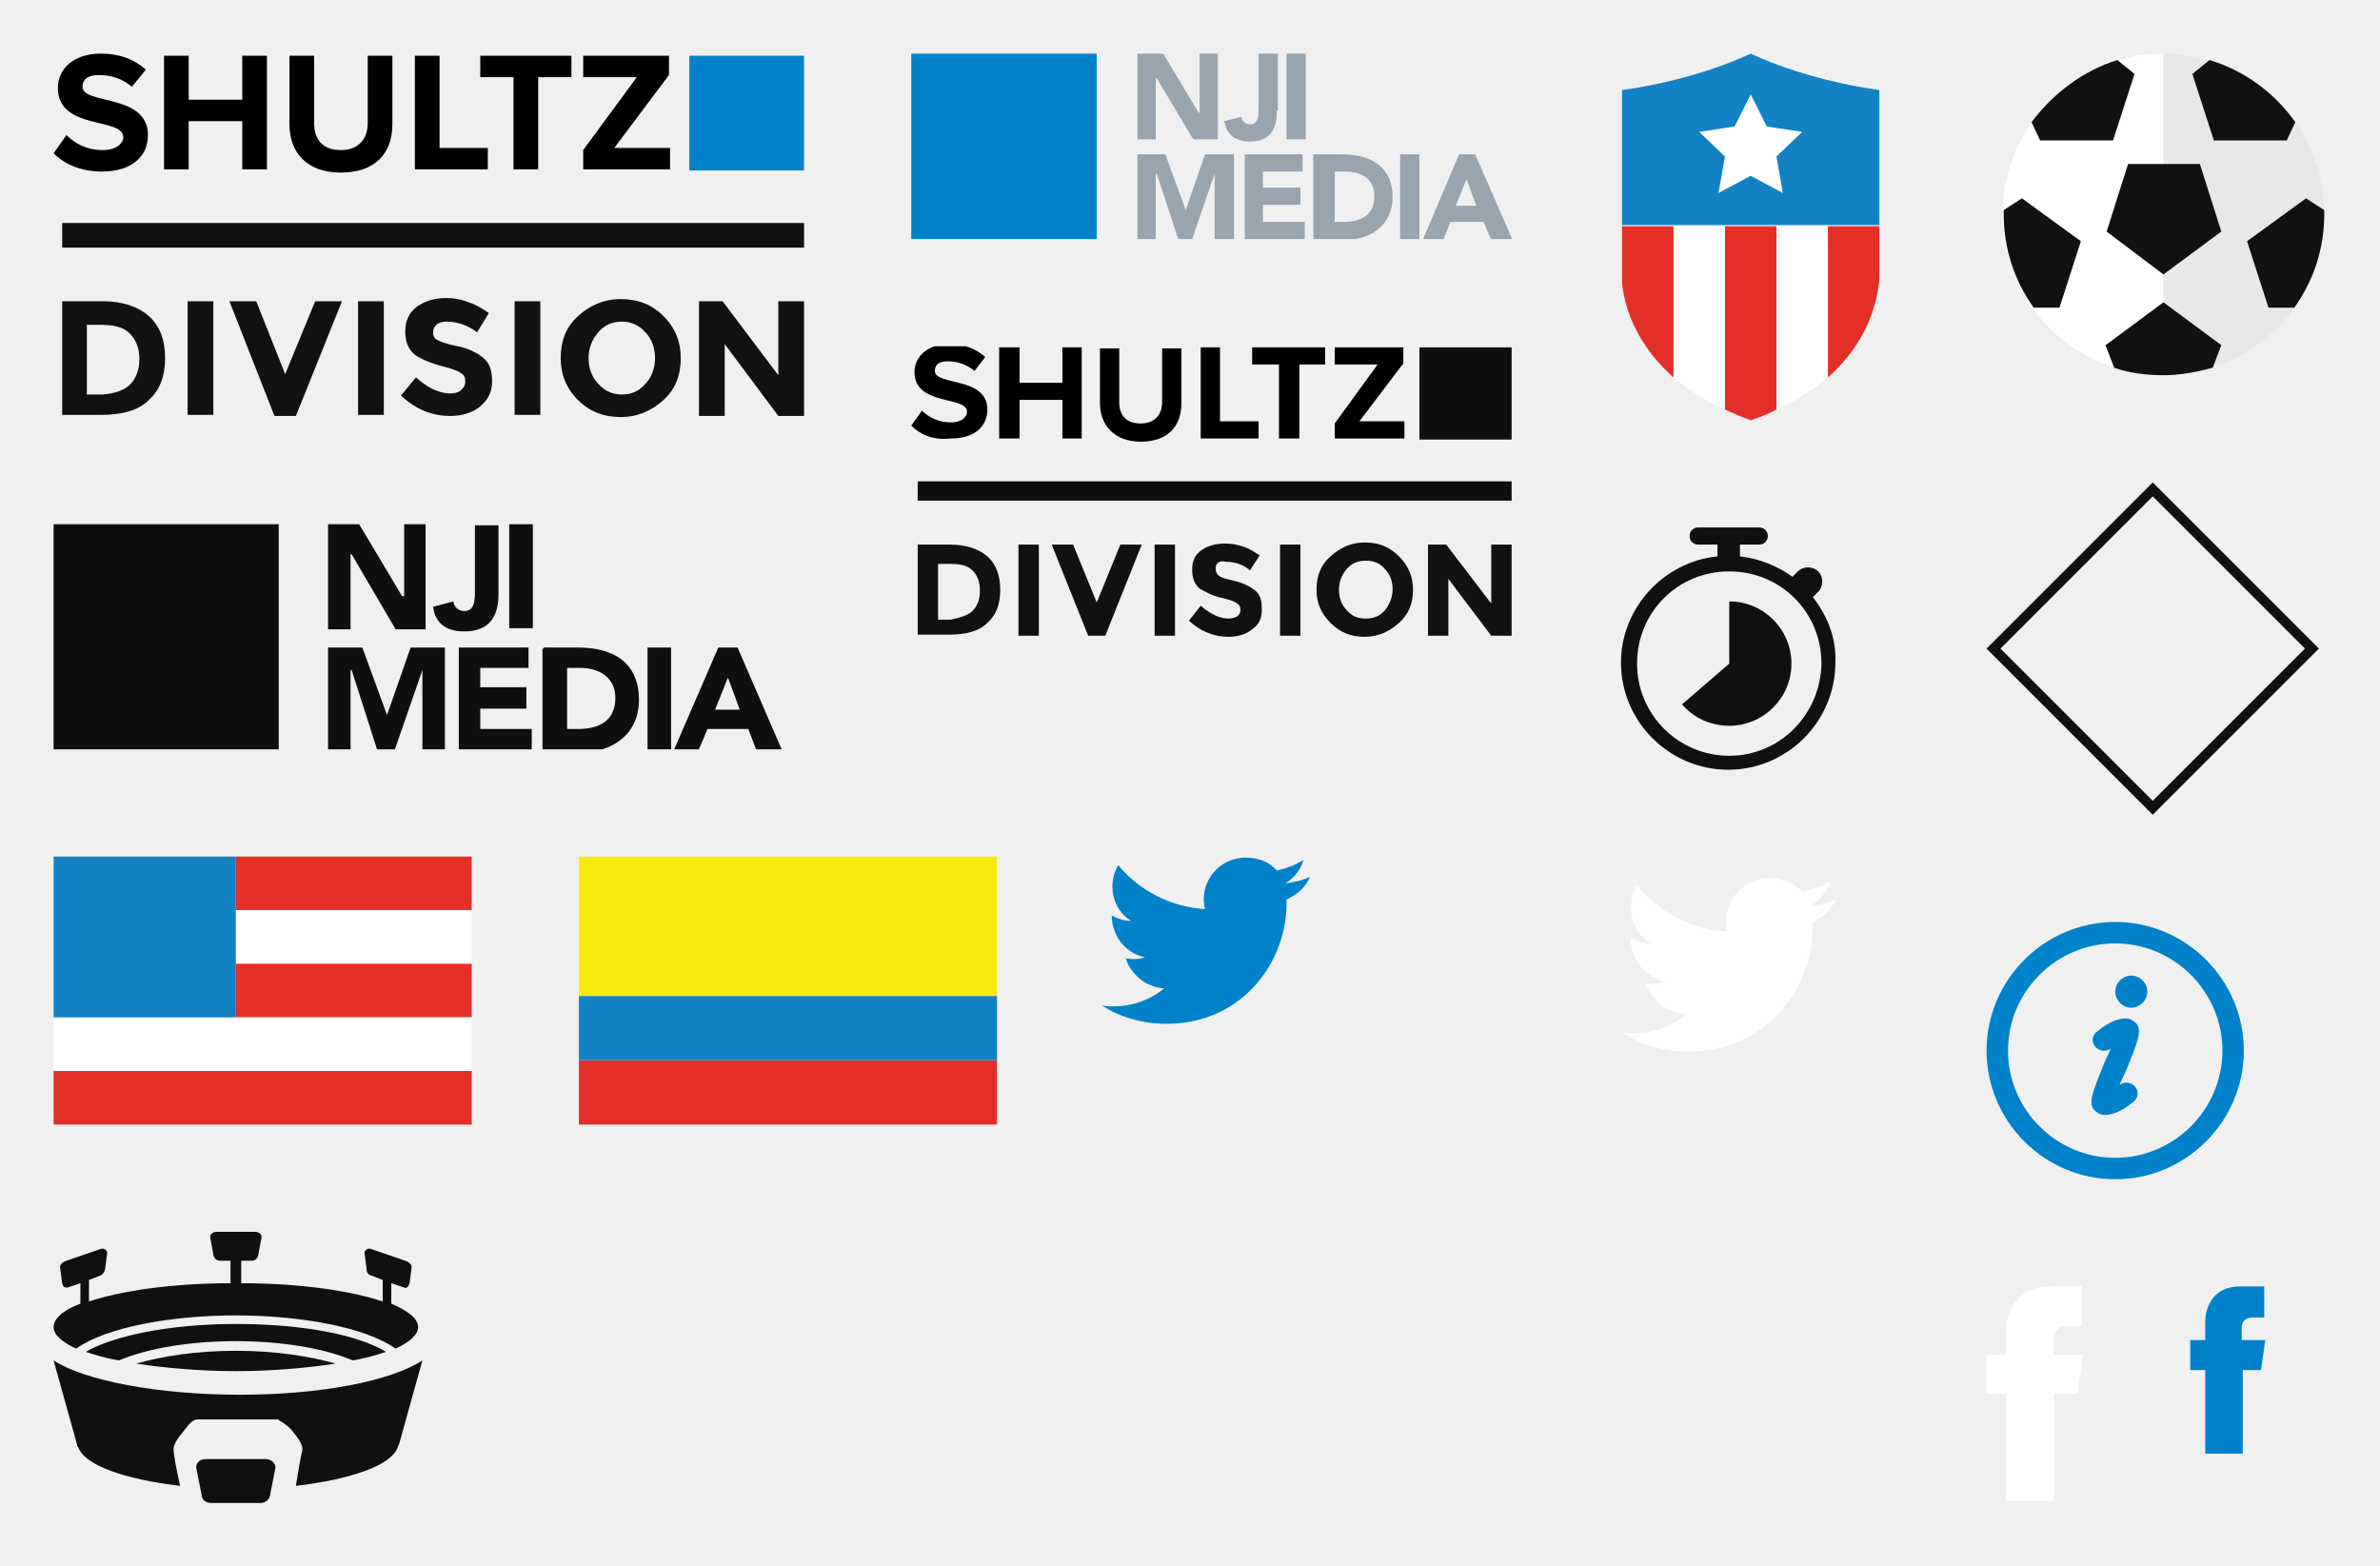
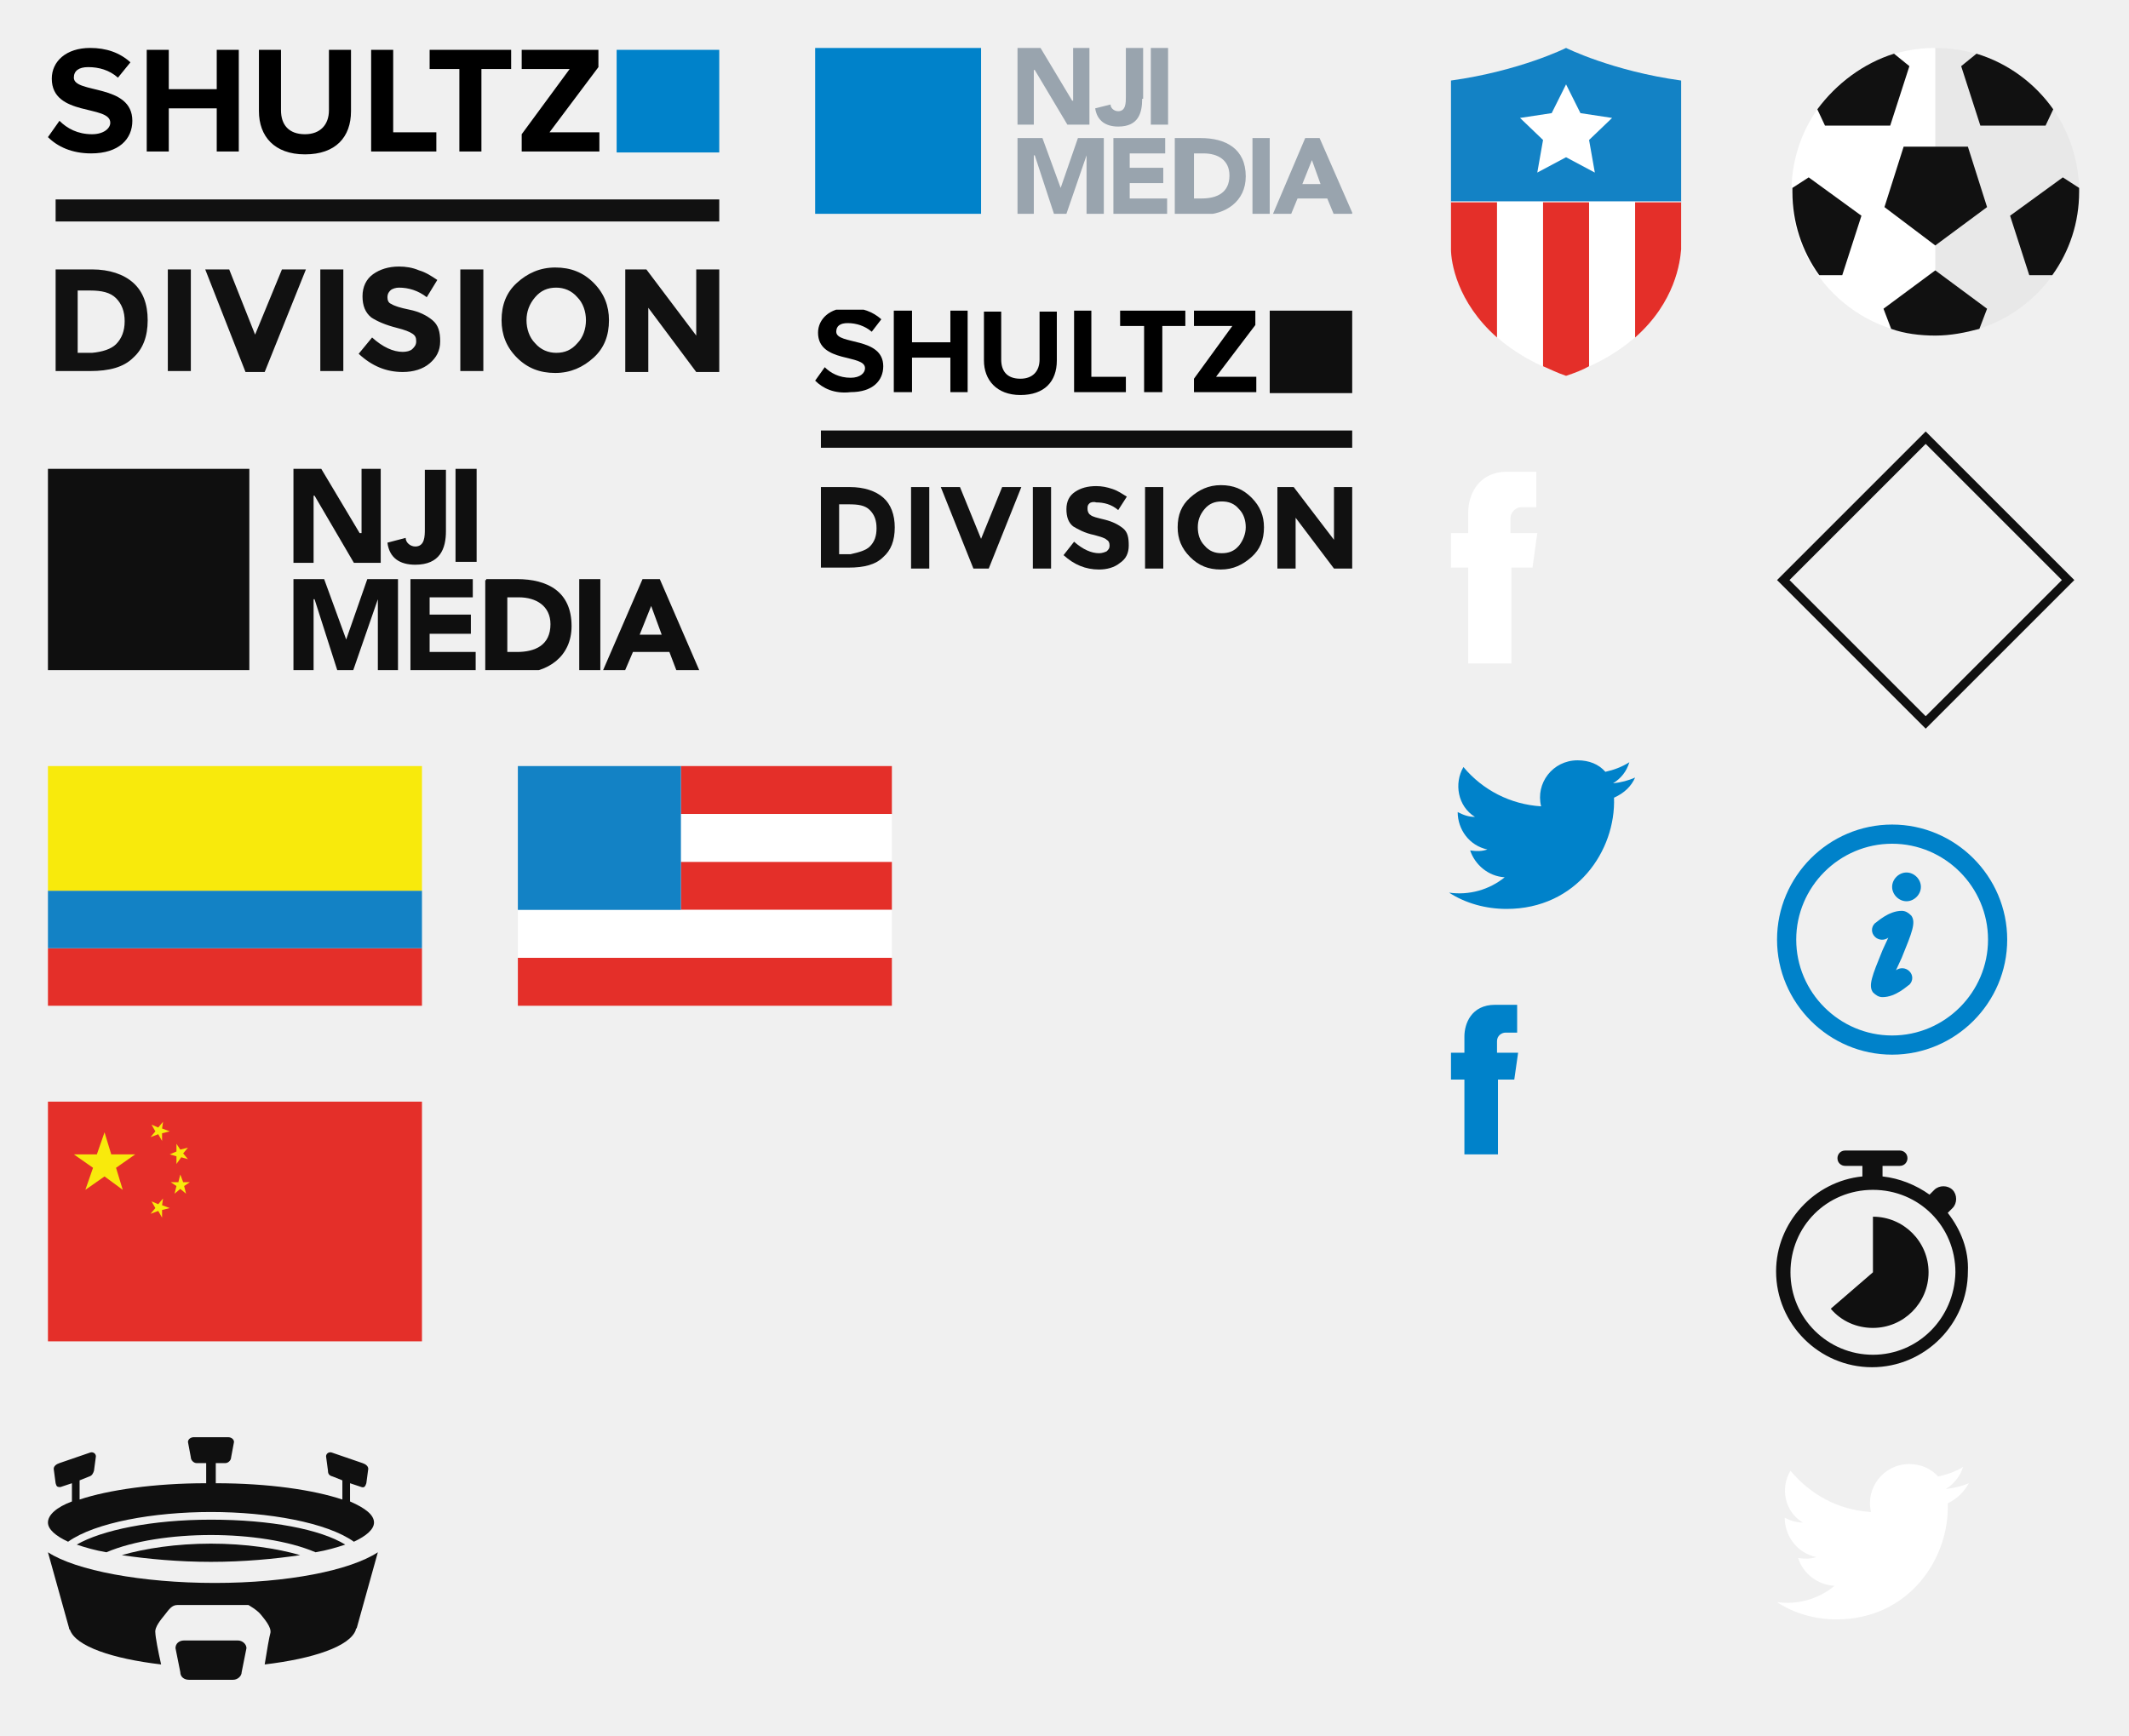
- <svg xmlns="http://www.w3.org/2000/svg" xmlns:xlink="http://www.w3.org/1999/xlink" width="222" height="146" viewBox="0 0 222 146">
-   <svg width="17" height="25.6" viewBox="-479 268.2 17 25.6" id="facebook" x="199.3" y="115">
+ <svg xmlns="http://www.w3.org/2000/svg" xmlns:xlink="http://www.w3.org/1999/xlink" width="222" height="181" viewBox="0 0 222 181">
+   <svg width="17" height="25.6" viewBox="-479 268.2 17 25.6" id="facebook" x="146.3" y="99.8">
    <path fill="#0082CA" d="M-467 278.2h-2.2V277c0-.6.5-.9.9-.9h1.2v-2.9h-2.3c-2.5 0-3.2 2-3.2 3.3v1.7h-1.4v2.8h1.4v7.8h3.5V281h1.7l.4-2.8z" />
  </svg>
-   <svg width="19" height="30" viewBox="-480 266 19 30" id="facebook_alt" x="180.3" y="115">
+   <svg width="19" height="30" viewBox="-480 266 19 30" id="facebook_alt" x="146.3" y="44.2">
    <path fill="#FFF" d="M-466 277.4h-2.8v-1.5c0-.8.7-1.2 1.1-1.2h1.6V271h-3c-3.2 0-4.1 2.6-4.1 4.2v2.2h-1.8v3.6h1.8v10h4.5v-10h2.2l.5-3.6z" />
  </svg>
-   <svg width="49" height="35" viewBox="455.5 262.5 49 35" id="flag_col" x="49" y="74.9">
+   <svg id="flag_chn" viewBox="-291 379 49 35" width="49" height="35" y="109.9">
+     <style>.st0{fill:#e42f29}.st1{fill:#f8ea0c}</style>
+     <path id="cXMLID_5_" class="st0" d="M-286 384h39v25h-39z" />
+     <path class="st1" d="M-274 386.1l-.1.7.8.3-.8.2v.8l-.4-.7-.8.3.5-.6-.4-.7.7.3zM-274 394.1l-.1.7.8.3-.8.2v.8l-.4-.7-.8.3.5-.6-.4-.7.7.3zM-272.6 388.4v.8l-.7.3.7.2v.8l.5-.7.7.2-.5-.6.5-.6-.8.2zM-272.2 391.6l.3.8h.7l-.6.4.2.8-.6-.5-.6.5.2-.8-.6-.4h.8zM-280.1 387.2l.7 2.3h2.5l-2 1.4.7 2.3-1.9-1.4-2 1.4.8-2.3-2-1.4h2.4z" />
+   </svg>
+   <svg width="49" height="35" viewBox="455.5 262.5 49 35" id="flag_col" y="74.9">
    <path fill="#E42F29" d="M460.5 286.5h39v6h-39z" />
    <path fill="#1382C5" d="M460.5 280.5h39v6h-39z" />
    <path fill="#F8EA0C" d="M460.5 267.5h39v13h-39z" />
  </svg>
-   <svg width="49" height="35" viewBox="455.5 262.5 49 35" id="flag_usa" y="74.9">
+   <svg width="49" height="35" viewBox="455.5 262.5 49 35" id="flag_usa" x="49" y="74.9">
    <path fill="#E42F29" d="M477.5 267.5h22v5h-22z" />
    <path fill="#FFF" d="M477.5 272.5h22v5h-22z" />
    <path fill="#E42F29" d="M477.5 277.5h22v5h-22zM460.5 287.5h39v5h-39z" />
    <path fill="#FFF" d="M460.5 282.5h39v5h-39z" />
    <path fill="#1382C5" d="M460.5 267.5h17v15h-17z" />
  </svg>
  <svg width="41.5" height="40" viewBox="-5 -5 41.5 40" id="icon_ball" x="180.3">
    <path fill="#E8E8E8" d="M16.5 30c8.3 0 15-6.7 15-15s-6.7-15-15-15l-1.1 1.1v28.5l1.1.4" />
    <path fill="#FFF" d="M16.5 0c-8.3 0-15 6.7-15 15s6.7 15 15 15" />
    <path fill="#111" d="M4.2 6.4L5 8.1h6.8l2-6.2L12.2.6c-3.2 1-6 3.1-8 5.8M1.6 14.6v.4c0 3.2 1 6.2 2.8 8.7h2.4l2-6.2-5.5-4-1.7 1.1zM19.9 10.3H13.2l-2 6.3 5.3 4 5.4-4M28.8 6.4L28 8.1h-6.8l-2-6.2L20.8.6c3.3 1 6.1 3.1 8 5.8M31.5 14.6v.4c0 3.2-1 6.2-2.8 8.7h-2.4l-2-6.2 5.5-4 1.7 1.1zM21.9 27.2l-5.4-4-5.4 4 .8 2.1c1.4.5 3 .7 4.6.7 1.6 0 3.1-.3 4.6-.7l.8-2.1z" />
  </svg>
  <svg width="41" height="41" viewBox="459.5 259.5 41 41" id="icon_diamond" x="180.3" y="40">
    <path fill="#101010" d="M480 295.5L464.5 280l15.5-15.5 15.5 15.5-15.5 15.5zM465.8 280l14.2 14.2 14.2-14.2-14.2-14.2-14.2 14.2z" />
  </svg>
  <svg width="34" height="34" viewBox="-5 -5 34 34" id="icon_info" x="180.3" y="81">
    <path fill="#0082CA" d="M12 24C5.4 24 0 18.6 0 12S5.4 0 12 0s12 5.4 12 12-5.4 12-12 12zm0-22C6.5 2 2 6.5 2 12s4.5 10 10 10 10-4.5 10-10S17.5 2 12 2z" />
    <path fill="#0082CA" d="M11 18c-.4 0-.7-.2-1-.5-.5-.7-.1-1.7 1-4.4.2-.4.4-.9.6-1.3-.4.3-1 .3-1.4-.1-.4-.4-.4-1 0-1.4.2-.1 1.4-1.3 2.8-1.3.4 0 .7.2 1 .5.5.7.1 1.7-1 4.4-.2.4-.4.9-.6 1.3.4-.3 1-.3 1.4.1.4.4.4 1 0 1.4-.2.1-1.4 1.3-2.8 1.3zM15 6.5c0 .8-.7 1.5-1.5 1.5S12 7.3 12 6.5 12.7 5 13.5 5s1.5.7 1.5 1.5" />
  </svg>
  <svg width="34" height="44.2" viewBox="-5 -5 34 44.2" id="icon_shield" x="146.3">
    <path fill="#1382C5" d="M12 0S7.2 2.4 0 3.4v12.7h24V3.4C16.8 2.4 12 0 12 0z" />
    <path fill="#FFF" d="M24 20.4V16H0v4.4s-.6 9.4 12 13.8c12.6-4.4 12-13.8 12-13.8z" />
    <path fill="#E42F29" d="M9.6 33.2c.7.3 1.5.7 2.4 1 .9-.3 1.7-.6 2.4-1V16.1H9.6v17.1zM4.8 30.2V16.1H0V21c0 1.3.6 5.5 4.8 9.2zM19.2 30.2V16.1H24V21c-.1 1.3-.6 5.5-4.8 9.2z" />
    <path fill="#FFF" d="M12 3.8l1.5 3 3.3.5-2.4 2.3.6 3.4-3-1.6L9 13l.6-3.4-2.4-2.3 3.3-.5" />
  </svg>
-   <svg width="44" height="35.4" viewBox="458 262.3 44 35.4" id="icon_stadium" y="109.9">
+   <svg width="44" height="35.4" viewBox="458 262.3 44 35.4" id="icon_stadium" y="144.9">
    <g fill="#101010">
      <path d="M463 279.3l2.2 7.9c0 .1 0 .1.1.2.6 1.7 4.4 3 9.5 3.6-.3-1.3-.6-2.9-.6-3.3-.1-.6.6-1.4 1-1.9s.7-1 1.3-1h7.4s.9.5 1.3 1 1.1 1.3 1 1.9c-.1.3-.4 2-.6 3.3 5.1-.6 8.9-1.9 9.5-3.6 0-.1 0-.1.1-.2l2.2-7.9c-2.9 1.9-9.4 3.2-17 3.2s-14.5-1.3-17.4-3.2z" />
      <path d="M482.8 288.5h-5.6c-.5 0-.9.3-.9.8l.5 2.5c0 .5.4.8.9.8h4.6c.5 0 .9-.4.9-.8l.5-2.5c0-.4-.4-.8-.9-.8zM480 278.4c-3.6 0-6.9.5-9.3 1.2 2.7.4 5.9.7 9.3.7 3.4 0 6.6-.3 9.3-.7-2.4-.7-5.7-1.2-9.3-1.2z" />
      <path d="M494 278.5c-2.6-1.6-7.8-2.6-14-2.6s-11.4 1.1-14 2.6c.9.3 1.9.6 3.1.8 2.8-1.2 6.9-1.8 10.9-1.8s8.1.6 10.9 1.8c1.2-.2 2.2-.5 3.1-.8z" />
      <path d="M465.1 278.2c2.8-2 8.9-3.1 14.9-3.1s12.1 1.1 14.9 3.1c1.3-.6 2.1-1.3 2.1-2 0-.8-.9-1.5-2.5-2.2v-1.9l1.2.4c.3.1.4-.1.5-.4l.2-1.5c0-.3-.3-.5-.6-.6l-3.2-1.1c-.3-.1-.6.1-.6.4l.2 1.5c0 .3.1.5.5.6l1 .4v2c-3-1-7.7-1.7-13.2-1.7V270h1c.3 0 .6-.3.6-.6l.3-1.6c0-.3-.3-.5-.6-.5h-3.6c-.3 0-.6.2-.6.5l.3 1.6c0 .3.3.6.6.6h1v2.1c-5.4 0-10.2.7-13.2 1.7v-2l1-.4c.3-.1.4-.3.5-.6l.2-1.5c0-.3-.3-.5-.6-.4l-3.2 1.1c-.3.1-.6.3-.6.6l.2 1.5c.1.3.1.4.5.4l1.2-.4v1.9c-1.6.6-2.5 1.4-2.5 2.2 0 .7.8 1.4 2.1 2z" />
    </g>
  </svg>
-   <svg width="30" height="32.7" viewBox="465 263.6 30 32.7" id="icon_stopwatch" x="146.3" y="44.2">
+   <svg width="30" height="32.7" viewBox="465 263.6 30 32.7" id="icon_stopwatch" x="180.3" y="115">
    <g fill="#101010">
      <path d="M487.8 275.1l.5-.5c.5-.5.5-1.4 0-1.9s-1.4-.5-1.9 0l-.5.5c-1.4-1-3.1-1.7-4.9-1.9v-1.1h1.8c.5 0 .8-.4.8-.8 0-.5-.4-.8-.8-.8h-5.7c-.5 0-.8.4-.8.8 0 .5.4.8.8.8h1.8v1.1c-5 .5-9 4.8-9 9.9 0 5.5 4.5 10 10 10s10-4.5 10-10c.1-2.2-.7-4.3-2.1-6.1zm-7.8 14.8c-4.7 0-8.6-3.8-8.6-8.6s3.8-8.6 8.6-8.6 8.6 3.8 8.6 8.6c-.1 4.8-3.9 8.6-8.6 8.6z" />
      <path d="M480 275.5v5.8l-4.4 3.8c1.1 1.3 2.7 2 4.4 2 3.2 0 5.8-2.6 5.8-5.8 0-3.2-2.6-5.8-5.8-5.8z" />
    </g>
  </svg>
  <svg width="66.3" height="27.3" viewBox="-5 -5 66.3 27.3" id="logo_nji" x="80">
    <path fill="#99A4AE" d="M26.9 0v5.5h-.1L23.5 0h-2.4v8h1.7V2.3h.1L26.3 8h2.3V0" />
    <defs>
-       <path id="ka" d="M0 0h56v17.3H0z" />
-     </defs>
-     <clipPath id="kb">
-       <use xlink:href="#ka" overflow="visible" />
-     </clipPath>
-     <path clip-path="url(#kb)" fill="#99A4AE" d="M34.1 5.3c0 1.5-.4 2.9-2.5 2.9-1.3 0-2.2-.6-2.4-1.9l1.6-.4c0 .4.4.7.8.7.8 0 .8-.9.8-1.5V0h1.8v5.3zM35 0h1.8v8H35zM21.1 9.4h2.6l1.9 5.2 1.8-5.2h2.7v7.9h-1.8v-6.1l-2.1 6.1h-1.3l-2-6.1h-.1v6.1h-1.7M31.1 9.4h5.4V11h-3.7v1.5h3.5v1.6h-3.5v1.6h3.9v1.6h-5.6M37.6 9.4h2.6c2.6 0 4.7 1.1 4.7 4 0 2.6-2.1 4-4.5 4h-2.9v-8zm1.8 6.3h.9c1.6 0 2.9-.6 2.9-2.4 0-1.6-1.2-2.3-2.7-2.3h-1v4.7zM45.6 9.4h1.8v8h-1.8zM51.1 9.4h1.5l3.5 8h-2l-.7-1.7h-3.1l-.7 1.7h-1.9l3.4-8zm.7 2.3l-1 2.5h1.9l-.9-2.5z" />
-     <path clip-path="url(#kb)" fill="#0082CA" d="M0 0h17.3v17.3H0z" />
+       <path id="la" d="M0 0h56v17.3H0z" />
+     </defs>
+     <clipPath id="lb">
+       <use xlink:href="#la" overflow="visible" />
+     </clipPath>
+     <path clip-path="url(#lb)" fill="#99A4AE" d="M34.1 5.3c0 1.5-.4 2.9-2.5 2.9-1.3 0-2.2-.6-2.4-1.9l1.6-.4c0 .4.4.7.8.7.8 0 .8-.9.8-1.5V0h1.8v5.3zM35 0h1.8v8H35zM21.1 9.4h2.6l1.9 5.2 1.8-5.2h2.7v7.9h-1.8v-6.1l-2.1 6.1h-1.3l-2-6.1h-.1v6.1h-1.7M31.1 9.4h5.4V11h-3.7v1.5h3.5v1.6h-3.5v1.6h3.9v1.6h-5.6M37.6 9.4h2.6c2.6 0 4.7 1.1 4.7 4 0 2.6-2.1 4-4.5 4h-2.9v-8zm1.8 6.3h.9c1.6 0 2.9-.6 2.9-2.4 0-1.6-1.2-2.3-2.7-2.3h-1v4.7zM45.6 9.4h1.8v8h-1.8zM51.1 9.4h1.5l3.5 8h-2l-.7-1.7h-3.1l-.7 1.7h-1.9l3.4-8zm.7 2.3l-1 2.5h1.9l-.9-2.5z" />
+     <path clip-path="url(#lb)" fill="#0082CA" d="M0 0h17.3v17.3H0z" />
  </svg>
  <svg width="78" height="31" viewBox="-462 265.8 78 31" id="logo_nji_alt" y="43.9">
    <path fill="#0F0F0F" d="M-424.3 270.8v6.7h-.2l-4-6.7h-2.9v9.8h2.1v-7h.1l4.1 7h2.8v-9.8" />
    <defs>
-       <path id="la" d="M-457 270.8h68v21h-68z" />
-     </defs>
-     <clipPath id="lb">
-       <use xlink:href="#la" overflow="visible" />
-     </clipPath>
-     <path clip-path="url(#lb)" fill="#0F0F0F" d="M-415.5 277.3c0 1.8-.6 3.5-3.2 3.5-1.6 0-2.7-.7-2.9-2.3l1.9-.5c0 .5.5.9 1 .9 1 0 1-1.1 1-1.8v-6.2h2.2v6.4z" />
+       <path id="ma" d="M-457 270.8h68v21h-68z" />
+     </defs>
+     <clipPath id="mb">
+       <use xlink:href="#ma" overflow="visible" />
+     </clipPath>
+     <path clip-path="url(#mb)" fill="#0F0F0F" d="M-415.5 277.3c0 1.8-.6 3.5-3.2 3.5-1.6 0-2.7-.7-2.9-2.3l1.9-.5c0 .5.5.9 1 .9 1 0 1-1.1 1-1.8v-6.2h2.2v6.4z" />
    <path fill="none" d="M-457 270.8h68v21h-68z" />
    <path fill="#0F0F0F" d="M-414.5 270.8h2.2v9.7h-2.2z" />
    <defs>
-       <path id="lc" d="M-457 270.8h68v21h-68z" />
-     </defs>
-     <clipPath id="ld">
-       <use xlink:href="#lc" overflow="visible" />
-     </clipPath>
-     <path clip-path="url(#ld)" fill="#0F0F0F" d="M-431.4 282.3h3.2l2.3 6.3 2.2-6.3h3.2v9.6h-2.1v-7.5l-2.6 7.5h-1.6l-2.4-7.5h-.1v7.5h-2.1" />
-     <defs>
-       <path id="le" d="M-457 270.8h68v21h-68z" />
-     </defs>
-     <clipPath id="lf">
-       <use xlink:href="#le" overflow="visible" />
-     </clipPath>
-     <path clip-path="url(#lf)" fill="#0F0F0F" d="M-419.2 282.3h6.5v1.9h-4.5v1.8h4.3v2h-4.3v1.9h4.8v2h-6.8" />
-     <g>
-       <defs>
-         <path id="lg" d="M-457 270.8h68v21h-68z" />
-       </defs>
-       <clipPath id="lh">
-         <use xlink:href="#lg" overflow="visible" />
-       </clipPath>
-       <path clip-path="url(#lh)" fill="#0F0F0F" d="M-411.3 282.3h3.2c3.2 0 5.7 1.3 5.7 4.9 0 3.2-2.5 4.9-5.5 4.9h-3.5v-9.7h.1zm2.1 7.6h1.1c1.9 0 3.5-.7 3.5-2.9 0-1.9-1.5-2.8-3.3-2.8h-1.2v5.7h-.1z" />
-     </g>
-     <g>
-       <defs>
-         <path id="li" d="M-457 270.8h68v21h-68z" />
-       </defs>
-       <clipPath id="lj">
-         <use xlink:href="#li" overflow="visible" />
-       </clipPath>
-       <path clip-path="url(#lj)" fill="#0F0F0F" d="M-401.6 282.3h2.2v9.7h-2.2z" />
-     </g>
-     <g>
-       <defs>
-         <path id="lk" d="M-457 270.8h68v21h-68z" />
-       </defs>
-       <clipPath id="ll">
-         <use xlink:href="#lk" overflow="visible" />
-       </clipPath>
-       <path clip-path="url(#ll)" fill="#0F0F0F" d="M-395 282.3h1.8l4.2 9.7h-2.4l-.8-2.1h-3.8l-.9 2.1h-2.3l4.2-9.7zm.9 2.8l-1.2 3h2.3l-1.1-3z" />
-     </g>
-     <g>
-       <defs>
-         <path id="lm" d="M-457 270.8h68v21h-68z" />
-       </defs>
-       <clipPath id="ln">
-         <use xlink:href="#lm" overflow="visible" />
-       </clipPath>
-       <path clip-path="url(#ln)" fill="#0F0F0F" d="M-457 270.8h21v21h-21z" />
+       <path id="mc" d="M-457 270.8h68v21h-68z" />
+     </defs>
+     <clipPath id="md">
+       <use xlink:href="#mc" overflow="visible" />
+     </clipPath>
+     <path clip-path="url(#md)" fill="#0F0F0F" d="M-431.4 282.3h3.2l2.3 6.3 2.2-6.3h3.2v9.6h-2.1v-7.5l-2.6 7.5h-1.6l-2.4-7.5h-.1v7.5h-2.1" />
+     <defs>
+       <path id="me" d="M-457 270.8h68v21h-68z" />
+     </defs>
+     <clipPath id="mf">
+       <use xlink:href="#me" overflow="visible" />
+     </clipPath>
+     <path clip-path="url(#mf)" fill="#0F0F0F" d="M-419.2 282.3h6.5v1.9h-4.5v1.8h4.3v2h-4.3v1.9h4.8v2h-6.8" />
+     <g>
+       <defs>
+         <path id="mg" d="M-457 270.8h68v21h-68z" />
+       </defs>
+       <clipPath id="mh">
+         <use xlink:href="#mg" overflow="visible" />
+       </clipPath>
+       <path clip-path="url(#mh)" fill="#0F0F0F" d="M-411.3 282.3h3.2c3.2 0 5.7 1.3 5.7 4.9 0 3.2-2.5 4.9-5.5 4.9h-3.5v-9.7h.1zm2.1 7.6h1.1c1.9 0 3.5-.7 3.5-2.9 0-1.9-1.5-2.8-3.3-2.8h-1.2v5.7h-.1z" />
+     </g>
+     <g>
+       <defs>
+         <path id="mi" d="M-457 270.8h68v21h-68z" />
+       </defs>
+       <clipPath id="mj">
+         <use xlink:href="#mi" overflow="visible" />
+       </clipPath>
+       <path clip-path="url(#mj)" fill="#0F0F0F" d="M-401.6 282.3h2.2v9.7h-2.2z" />
+     </g>
+     <g>
+       <defs>
+         <path id="mk" d="M-457 270.8h68v21h-68z" />
+       </defs>
+       <clipPath id="ml">
+         <use xlink:href="#mk" overflow="visible" />
+       </clipPath>
+       <path clip-path="url(#ml)" fill="#0F0F0F" d="M-395 282.3h1.8l4.2 9.7h-2.4l-.8-2.1h-3.8l-.9 2.1h-2.3l4.2-9.7zm.9 2.8l-1.2 3h2.3l-1.1-3z" />
+     </g>
+     <g>
+       <defs>
+         <path id="mm" d="M-457 270.8h68v21h-68z" />
+       </defs>
+       <clipPath id="mn">
+         <use xlink:href="#mm" overflow="visible" />
+       </clipPath>
+       <path clip-path="url(#mn)" fill="#0F0F0F" d="M-457 270.8h21v21h-21z" />
    </g>
  </svg>
  <svg width="80" height="43.9" viewBox="-5 -5 80 43.9" id="logo_shultz_division">
    <path fill="#111" d="M.8 15.8H70v2.3H.8z" />
    <defs>
-       <path id="ma" d="M0 0h70v33.9H0z" />
-     </defs>
-     <clipPath id="mb">
-       <use xlink:href="#ma" overflow="visible" />
-     </clipPath>
-     <path clip-path="url(#mb)" fill="#111" d="M8.9 24.5c1 .9 1.5 2.2 1.5 3.9 0 1.7-.5 3-1.5 3.9-1 1-2.5 1.4-4.5 1.4H.8V23.1h3.8c1.8 0 3.3.5 4.3 1.4m-1.8 6.4c.6-.6.9-1.4.9-2.4s-.3-1.8-.9-2.4c-.6-.6-1.5-.8-2.7-.8H3.1v6.5h1.5c1.1-.1 2-.4 2.5-.9M12.5 23.1h2.4v10.6h-2.4zM21.6 29.9l2.8-6.8h2.5l-4.3 10.7h-2l-4.2-10.7h2.5M28.4 23.1h2.4v10.6h-2.4zM35.7 25.3c-.2.2-.3.4-.3.7s.1.6.4.7c.3.2.9.4 1.9.6s1.8.6 2.4 1.1c.6.5.8 1.2.8 2.2s-.4 1.7-1.1 2.3c-.7.6-1.7.9-2.8.9-1.7 0-3.2-.6-4.6-1.9l1.4-1.7c1.1 1 2.2 1.5 3.2 1.5.4 0 .8-.1 1-.3.2-.2.4-.4.4-.8s-.1-.6-.4-.8c-.3-.2-.8-.4-1.6-.6-1.2-.3-2.1-.7-2.7-1.1-.6-.5-.9-1.2-.9-2.2s.4-1.8 1.1-2.3c.7-.5 1.6-.8 2.7-.8.7 0 1.4.1 2.1.4.7.2 1.3.6 1.9 1L39.5 26c-.9-.7-1.9-1-2.9-1-.3 0-.7.1-.9.3M43 23.1h2.4v10.6H43zM56.9 32.3c-1.1 1-2.4 1.6-4 1.6s-2.9-.5-4-1.6-1.6-2.4-1.6-3.9c0-1.6.5-2.9 1.6-3.9s2.4-1.6 4-1.6 2.9.5 4 1.6 1.6 2.4 1.6 3.9c0 1.6-.5 2.9-1.6 3.9m-.8-3.9c0-.9-.3-1.8-.9-2.4-.6-.7-1.4-1-2.2-1-.9 0-1.6.3-2.2 1-.6.7-.9 1.5-.9 2.4 0 .9.3 1.8.9 2.4.6.7 1.4 1 2.2 1 .9 0 1.6-.3 2.2-1 .6-.6.9-1.5.9-2.4M67.6 23.1H70v10.7h-2.4l-5-6.7v6.7h-2.4V23.1h2.2l5.2 6.9" />
-     <path clip-path="url(#mb)" fill="#0082CA" d="M59.3.2H70v10.7H59.3z" />
-     <path clip-path="url(#mb)" d="M0 9.3l1.2-1.7C2 8.4 3.1 9 4.6 9c1.2 0 1.9-.6 1.9-1.2C6.5 5.9.4 7.2.4 3.2.4 1.4 1.9 0 4.4 0c1.7 0 3.1.5 4.2 1.5L7.3 3.1C6.4 2.3 5.3 2 4.2 2c-1 0-1.5.4-1.5 1.1 0 1.7 6.1.6 6.1 4.5 0 1.9-1.4 3.4-4.3 3.4-2 0-3.5-.7-4.5-1.7M17.6 10.8V6.3h-5v4.5h-2.3V.2h2.3v4.1h5V.2h2.3v10.6M22 6.6V.2h2.3v6.3c0 1.5.8 2.5 2.5 2.5 1.6 0 2.5-1 2.5-2.5V.2h2.3v6.4c0 2.7-1.6 4.5-4.8 4.5S22 9.2 22 6.6M33.7 10.8V.2H36v8.6h4.5v2M42.9 10.8V2.2h-3.1v-2h8.5v2h-3.1v8.6M49.4 10.8V9l5-6.8h-5v-2h8V2l-5.1 6.8h5.2v2" />
+       <path id="na" d="M0 0h70v33.9H0z" />
+     </defs>
+     <clipPath id="nb">
+       <use xlink:href="#na" overflow="visible" />
+     </clipPath>
+     <path clip-path="url(#nb)" fill="#111" d="M8.9 24.5c1 .9 1.5 2.2 1.5 3.9 0 1.7-.5 3-1.5 3.9-1 1-2.5 1.4-4.5 1.4H.8V23.1h3.8c1.8 0 3.3.5 4.3 1.4m-1.8 6.4c.6-.6.9-1.4.9-2.4s-.3-1.8-.9-2.4c-.6-.6-1.5-.8-2.7-.8H3.1v6.5h1.5c1.1-.1 2-.4 2.5-.9M12.5 23.1h2.4v10.6h-2.4zM21.6 29.9l2.8-6.8h2.5l-4.3 10.7h-2l-4.2-10.7h2.5M28.4 23.1h2.4v10.6h-2.4zM35.7 25.3c-.2.2-.3.4-.3.7s.1.6.4.7c.3.2.9.4 1.9.6s1.8.6 2.4 1.1c.6.5.8 1.2.8 2.2s-.4 1.7-1.1 2.3c-.7.6-1.7.9-2.8.9-1.7 0-3.2-.6-4.6-1.9l1.4-1.7c1.1 1 2.2 1.5 3.2 1.5.4 0 .8-.1 1-.3.2-.2.4-.4.4-.8s-.1-.6-.4-.8c-.3-.2-.8-.4-1.6-.6-1.2-.3-2.1-.7-2.7-1.1-.6-.5-.9-1.2-.9-2.2s.4-1.8 1.1-2.3c.7-.5 1.6-.8 2.7-.8.7 0 1.4.1 2.1.4.7.2 1.3.6 1.9 1L39.5 26c-.9-.7-1.9-1-2.9-1-.3 0-.7.1-.9.3M43 23.1h2.4v10.6H43zM56.9 32.3c-1.1 1-2.4 1.6-4 1.6s-2.9-.5-4-1.6-1.6-2.4-1.6-3.9c0-1.6.5-2.9 1.6-3.9s2.4-1.6 4-1.6 2.9.5 4 1.6 1.6 2.4 1.6 3.9c0 1.6-.5 2.9-1.6 3.9m-.8-3.9c0-.9-.3-1.8-.9-2.4-.6-.7-1.4-1-2.2-1-.9 0-1.6.3-2.2 1-.6.7-.9 1.5-.9 2.4 0 .9.3 1.8.9 2.4.6.7 1.4 1 2.2 1 .9 0 1.6-.3 2.2-1 .6-.6.9-1.5.9-2.4M67.6 23.1H70v10.7h-2.4l-5-6.7v6.7h-2.4V23.1h2.2l5.2 6.9" />
+     <path clip-path="url(#nb)" fill="#0082CA" d="M59.3.2H70v10.7H59.3z" />
+     <path clip-path="url(#nb)" d="M0 9.3l1.2-1.7C2 8.4 3.1 9 4.6 9c1.2 0 1.9-.6 1.9-1.2C6.5 5.9.4 7.2.4 3.2.4 1.4 1.9 0 4.4 0c1.7 0 3.1.5 4.2 1.5L7.3 3.1C6.4 2.3 5.3 2 4.2 2c-1 0-1.5.4-1.5 1.1 0 1.7 6.1.6 6.1 4.5 0 1.9-1.4 3.4-4.3 3.4-2 0-3.5-.7-4.5-1.7M17.6 10.8V6.3h-5v4.5h-2.3V.2h2.3v4.1h5V.2h2.3v10.6M22 6.6V.2h2.3v6.3c0 1.5.8 2.5 2.5 2.5 1.6 0 2.5-1 2.5-2.5V.2h2.3v6.4c0 2.7-1.6 4.5-4.8 4.5S22 9.2 22 6.6M33.7 10.8V.2H36v8.6h4.5v2M42.9 10.8V2.2h-3.1v-2h8.5v2h-3.1v8.6M49.4 10.8V9l5-6.8h-5v-2h8V2l-5.1 6.8h5.2v2" />
  </svg>
  <svg width="66" height="37.1" viewBox="-442 262.5 66 37.1" id="logo_shultz_division_alt" x="80" y="27.3">
    <path fill="#0F0F0F" d="M-436.4 280.1h55.4v1.8h-55.4z" />
    <defs>
-       <path id="na" d="M-437 267.5h56v27.1h-56z" />
-     </defs>
-     <clipPath id="nb">
-       <use xlink:href="#na" overflow="visible" />
-     </clipPath>
-     <path clip-path="url(#nb)" fill="#111" d="M-429.9 287.1c.8.7 1.2 1.8 1.2 3.1 0 1.4-.4 2.4-1.2 3.1-.8.8-2 1.1-3.6 1.1h-2.9V286h3c1.5 0 2.7.4 3.5 1.1m-1.4 5.1c.5-.5.7-1.1.7-1.9 0-.8-.2-1.4-.7-1.9-.5-.5-1.2-.6-2.2-.6h-1v5.2h1.2c.9-.2 1.6-.4 2-.8" />
-     <defs>
-       <path id="nc" d="M-437 267.5h56v27.1h-56z" />
-     </defs>
-     <clipPath id="nd">
-       <use xlink:href="#nc" overflow="visible" />
-     </clipPath>
-     <path clip-path="url(#nd)" fill="#111" d="M-427 286h1.9v8.5h-1.9z" />
-     <defs>
-       <path id="ne" d="M-437 267.5h56v27.1h-56z" />
-     </defs>
-     <clipPath id="nf">
-       <use xlink:href="#ne" overflow="visible" />
-     </clipPath>
-     <path clip-path="url(#nf)" fill="#111" d="M-419.7 291.4l2.2-5.4h2l-3.4 8.5h-1.6l-3.4-8.5h2" />
-     <defs>
-       <path id="ng" d="M-437 267.5h56v27.1h-56z" />
-     </defs>
-     <clipPath id="nh">
-       <use xlink:href="#ng" overflow="visible" />
-     </clipPath>
-     <path clip-path="url(#nh)" fill="#111" d="M-414.3 286h1.9v8.5h-1.9z" />
-     <defs>
-       <path id="ni" d="M-437 267.5h56v27.1h-56z" />
-     </defs>
-     <clipPath id="nj">
-       <use xlink:href="#ni" overflow="visible" />
-     </clipPath>
-     <path clip-path="url(#nj)" fill="#111" d="M-408.4 287.7c-.2.2-.2.3-.2.6 0 .2.1.5.3.6.2.2.7.3 1.5.5s1.4.5 1.9.9.6 1 .6 1.8-.3 1.4-.9 1.8c-.6.5-1.4.7-2.2.7-1.4 0-2.6-.5-3.7-1.5l1.1-1.4c.9.8 1.8 1.2 2.6 1.2.3 0 .6-.1.8-.2.2-.2.3-.3.3-.6s-.1-.5-.3-.6c-.2-.2-.6-.3-1.3-.5-1-.2-1.7-.6-2.2-.9-.5-.4-.7-1-.7-1.8s.3-1.4.9-1.8 1.3-.6 2.2-.6c.6 0 1.1.1 1.7.3.6.2 1 .5 1.5.8l-.9 1.4c-.7-.6-1.5-.8-2.3-.8-.3-.1-.6 0-.7.1" />
-     <g>
-       <defs>
-         <path id="nk" d="M-437 267.5h56v27.1h-56z" />
-       </defs>
-       <clipPath id="nl">
-         <use xlink:href="#nk" overflow="visible" />
-       </clipPath>
-       <path clip-path="url(#nl)" fill="#111" d="M-402.6 286h1.9v8.5h-1.9z" />
-     </g>
-     <g>
-       <defs>
-         <path id="nm" d="M-437 267.5h56v27.1h-56z" />
-       </defs>
-       <clipPath id="nn">
-         <use xlink:href="#nm" overflow="visible" />
-       </clipPath>
-       <path clip-path="url(#nn)" fill="#111" d="M-391.5 293.3c-.9.8-1.9 1.3-3.2 1.3s-2.3-.4-3.2-1.3-1.3-1.9-1.3-3.1c0-1.3.4-2.3 1.3-3.1.9-.8 1.9-1.3 3.2-1.3s2.3.4 3.2 1.3c.9.9 1.3 1.9 1.3 3.1 0 1.3-.4 2.3-1.3 3.1m-.6-3.1c0-.7-.2-1.4-.7-1.9-.5-.6-1.1-.8-1.8-.8s-1.3.2-1.8.8c-.5.6-.7 1.2-.7 1.9s.2 1.4.7 1.9c.5.6 1.1.8 1.8.8s1.3-.2 1.8-.8c.4-.5.7-1.2.7-1.9" />
-     </g>
-     <g>
-       <defs>
-         <path id="no" d="M-437 267.5h56v27.1h-56z" />
-       </defs>
-       <clipPath id="np">
-         <use xlink:href="#no" overflow="visible" />
-       </clipPath>
-       <path clip-path="url(#np)" fill="#111" d="M-382.9 286h1.9v8.5h-1.9l-4-5.3v5.3h-1.9V286h1.7l4.2 5.5" />
-     </g>
-     <g>
-       <defs>
-         <path id="nq" d="M-437 267.5h56v27.1h-56z" />
-       </defs>
-       <clipPath id="nr">
-         <use xlink:href="#nq" overflow="visible" />
-       </clipPath>
-       <path clip-path="url(#nr)" fill="#0F0F0F" d="M-389.6 267.6h8.6v8.6h-8.6z" />
-     </g>
-     <g>
-       <defs>
-         <path id="ns" d="M-437 267.5h56v27.1h-56z" />
-       </defs>
-       <clipPath id="nt">
-         <use xlink:href="#ns" overflow="visible" />
-       </clipPath>
-       <path clip-path="url(#nt)" d="M-437 274.9l1-1.4c.6.6 1.5 1.1 2.7 1.1 1 0 1.5-.5 1.5-1 0-1.5-4.9-.5-4.9-3.7 0-1.4 1.2-2.6 3.2-2.6 1.4 0 2.5.4 3.4 1.2l-1 1.3c-.7-.6-1.6-.9-2.5-.9-.8 0-1.2.3-1.2.9 0 1.4 4.9.5 4.9 3.6 0 1.5-1.1 2.7-3.4 2.7-1.7.2-2.9-.4-3.7-1.2" />
-     </g>
-     <g>
-       <defs>
-         <path id="nu" d="M-437 267.5h56v27.1h-56z" />
-       </defs>
-       <clipPath id="nv">
-         <use xlink:href="#nu" overflow="visible" />
-       </clipPath>
-       <path clip-path="url(#nv)" d="M-422.9 276.1v-3.6h-4v3.6h-1.9v-8.5h1.9v3.3h4v-3.3h1.8v8.5" />
-     </g>
-     <g>
-       <defs>
-         <path id="nw" d="M-437 267.5h56v27.1h-56z" />
-       </defs>
-       <clipPath id="nx">
-         <use xlink:href="#nw" overflow="visible" />
-       </clipPath>
-       <path clip-path="url(#nx)" d="M-419.4 272.8v-5.1h1.8v5c0 1.2.6 2 2 2 1.3 0 2-.8 2-2v-5h1.8v5.1c0 2.2-1.3 3.6-3.8 3.6s-3.8-1.6-3.8-3.6" />
-     </g>
-     <g>
-       <defs>
-         <path id="ny" d="M-437 267.5h56v27.1h-56z" />
-       </defs>
-       <clipPath id="nz">
-         <use xlink:href="#ny" overflow="visible" />
-       </clipPath>
-       <path clip-path="url(#nz)" d="M-410 276.1v-8.5h1.8v6.9h3.6v1.6" />
-     </g>
-     <g>
-       <defs>
-         <path id="nA" d="M-437 267.5h56v27.1h-56z" />
-       </defs>
-       <clipPath id="nB">
-         <use xlink:href="#nA" overflow="visible" />
-       </clipPath>
-       <path clip-path="url(#nB)" d="M-402.7 276.1v-6.9h-2.5v-1.6h6.8v1.6h-2.4v6.9" />
-     </g>
-     <g>
-       <defs>
-         <path id="nC" d="M-437 267.5h56v27.1h-56z" />
-       </defs>
-       <clipPath id="nD">
-         <use xlink:href="#nC" overflow="visible" />
-       </clipPath>
-       <path clip-path="url(#nD)" d="M-397.5 276.1v-1.4l4-5.5h-4v-1.6h6.4v1.5l-4.1 5.4h4.2v1.6" />
-     </g>
-   </svg>
-   <svg width="29.3" height="25.6" viewBox="-473.6 268.2 29.3 25.6" id="twitter" x="98" y="74.9">
+       <path id="oa" d="M-437 267.5h56v27.1h-56z" />
+     </defs>
+     <clipPath id="ob">
+       <use xlink:href="#oa" overflow="visible" />
+     </clipPath>
+     <path clip-path="url(#ob)" fill="#111" d="M-429.9 287.1c.8.7 1.2 1.8 1.2 3.1 0 1.4-.4 2.4-1.2 3.1-.8.8-2 1.1-3.6 1.1h-2.9V286h3c1.5 0 2.7.4 3.5 1.1m-1.4 5.1c.5-.5.7-1.1.7-1.9 0-.8-.2-1.4-.7-1.9-.5-.5-1.2-.6-2.2-.6h-1v5.2h1.2c.9-.2 1.6-.4 2-.8" />
+     <defs>
+       <path id="oc" d="M-437 267.5h56v27.1h-56z" />
+     </defs>
+     <clipPath id="od">
+       <use xlink:href="#oc" overflow="visible" />
+     </clipPath>
+     <path clip-path="url(#od)" fill="#111" d="M-427 286h1.9v8.5h-1.9z" />
+     <defs>
+       <path id="oe" d="M-437 267.5h56v27.1h-56z" />
+     </defs>
+     <clipPath id="of">
+       <use xlink:href="#oe" overflow="visible" />
+     </clipPath>
+     <path clip-path="url(#of)" fill="#111" d="M-419.7 291.4l2.2-5.4h2l-3.4 8.5h-1.6l-3.4-8.5h2" />
+     <defs>
+       <path id="og" d="M-437 267.5h56v27.1h-56z" />
+     </defs>
+     <clipPath id="oh">
+       <use xlink:href="#og" overflow="visible" />
+     </clipPath>
+     <path clip-path="url(#oh)" fill="#111" d="M-414.3 286h1.9v8.5h-1.9z" />
+     <defs>
+       <path id="oi" d="M-437 267.5h56v27.1h-56z" />
+     </defs>
+     <clipPath id="oj">
+       <use xlink:href="#oi" overflow="visible" />
+     </clipPath>
+     <path clip-path="url(#oj)" fill="#111" d="M-408.4 287.7c-.2.2-.2.3-.2.6 0 .2.1.5.3.6.2.2.7.3 1.5.5s1.4.5 1.9.9.6 1 .6 1.8-.3 1.4-.9 1.8c-.6.5-1.4.7-2.2.7-1.4 0-2.6-.5-3.7-1.5l1.1-1.4c.9.8 1.8 1.2 2.6 1.2.3 0 .6-.1.8-.2.2-.2.3-.3.3-.6s-.1-.5-.3-.6c-.2-.2-.6-.3-1.3-.5-1-.2-1.7-.6-2.2-.9-.5-.4-.7-1-.7-1.8s.3-1.4.9-1.8 1.3-.6 2.2-.6c.6 0 1.1.1 1.7.3.6.2 1 .5 1.5.8l-.9 1.4c-.7-.6-1.5-.8-2.3-.8-.3-.1-.6 0-.7.1" />
+     <g>
+       <defs>
+         <path id="ok" d="M-437 267.5h56v27.1h-56z" />
+       </defs>
+       <clipPath id="ol">
+         <use xlink:href="#ok" overflow="visible" />
+       </clipPath>
+       <path clip-path="url(#ol)" fill="#111" d="M-402.6 286h1.9v8.5h-1.9z" />
+     </g>
+     <g>
+       <defs>
+         <path id="om" d="M-437 267.5h56v27.1h-56z" />
+       </defs>
+       <clipPath id="on">
+         <use xlink:href="#om" overflow="visible" />
+       </clipPath>
+       <path clip-path="url(#on)" fill="#111" d="M-391.5 293.3c-.9.8-1.9 1.3-3.2 1.3s-2.3-.4-3.2-1.3-1.3-1.9-1.3-3.1c0-1.3.4-2.3 1.3-3.1.9-.8 1.9-1.3 3.2-1.3s2.3.4 3.2 1.3c.9.9 1.3 1.9 1.3 3.1 0 1.3-.4 2.3-1.3 3.1m-.6-3.1c0-.7-.2-1.4-.7-1.9-.5-.6-1.1-.8-1.8-.8s-1.3.2-1.8.8c-.5.6-.7 1.2-.7 1.9s.2 1.4.7 1.9c.5.6 1.1.8 1.8.8s1.3-.2 1.8-.8c.4-.5.7-1.2.7-1.9" />
+     </g>
+     <g>
+       <defs>
+         <path id="oo" d="M-437 267.5h56v27.1h-56z" />
+       </defs>
+       <clipPath id="op">
+         <use xlink:href="#oo" overflow="visible" />
+       </clipPath>
+       <path clip-path="url(#op)" fill="#111" d="M-382.9 286h1.9v8.5h-1.9l-4-5.3v5.3h-1.9V286h1.7l4.2 5.5" />
+     </g>
+     <g>
+       <defs>
+         <path id="oq" d="M-437 267.5h56v27.1h-56z" />
+       </defs>
+       <clipPath id="or">
+         <use xlink:href="#oq" overflow="visible" />
+       </clipPath>
+       <path clip-path="url(#or)" fill="#0F0F0F" d="M-389.6 267.6h8.6v8.6h-8.6z" />
+     </g>
+     <g>
+       <defs>
+         <path id="os" d="M-437 267.5h56v27.1h-56z" />
+       </defs>
+       <clipPath id="ot">
+         <use xlink:href="#os" overflow="visible" />
+       </clipPath>
+       <path clip-path="url(#ot)" d="M-437 274.9l1-1.4c.6.6 1.5 1.1 2.7 1.1 1 0 1.5-.5 1.5-1 0-1.5-4.9-.5-4.9-3.7 0-1.4 1.2-2.6 3.2-2.6 1.4 0 2.5.4 3.4 1.2l-1 1.3c-.7-.6-1.6-.9-2.5-.9-.8 0-1.2.3-1.2.9 0 1.4 4.9.5 4.9 3.6 0 1.5-1.1 2.7-3.4 2.7-1.7.2-2.9-.4-3.7-1.2" />
+     </g>
+     <g>
+       <defs>
+         <path id="ou" d="M-437 267.5h56v27.1h-56z" />
+       </defs>
+       <clipPath id="ov">
+         <use xlink:href="#ou" overflow="visible" />
+       </clipPath>
+       <path clip-path="url(#ov)" d="M-422.9 276.1v-3.6h-4v3.6h-1.9v-8.5h1.9v3.3h4v-3.3h1.8v8.5" />
+     </g>
+     <g>
+       <defs>
+         <path id="ow" d="M-437 267.5h56v27.1h-56z" />
+       </defs>
+       <clipPath id="ox">
+         <use xlink:href="#ow" overflow="visible" />
+       </clipPath>
+       <path clip-path="url(#ox)" d="M-419.4 272.8v-5.1h1.8v5c0 1.2.6 2 2 2 1.3 0 2-.8 2-2v-5h1.8v5.1c0 2.2-1.3 3.6-3.8 3.6s-3.8-1.6-3.8-3.6" />
+     </g>
+     <g>
+       <defs>
+         <path id="oy" d="M-437 267.5h56v27.1h-56z" />
+       </defs>
+       <clipPath id="oz">
+         <use xlink:href="#oy" overflow="visible" />
+       </clipPath>
+       <path clip-path="url(#oz)" d="M-410 276.1v-8.5h1.8v6.9h3.6v1.6" />
+     </g>
+     <g>
+       <defs>
+         <path id="oA" d="M-437 267.5h56v27.1h-56z" />
+       </defs>
+       <clipPath id="oB">
+         <use xlink:href="#oA" overflow="visible" />
+       </clipPath>
+       <path clip-path="url(#oB)" d="M-402.7 276.1v-6.9h-2.5v-1.6h6.8v1.6h-2.4v6.9" />
+     </g>
+     <g>
+       <defs>
+         <path id="oC" d="M-437 267.5h56v27.1h-56z" />
+       </defs>
+       <clipPath id="oD">
+         <use xlink:href="#oC" overflow="visible" />
+       </clipPath>
+       <path clip-path="url(#oD)" d="M-397.5 276.1v-1.4l4-5.5h-4v-1.6h6.4v1.5l-4.1 5.4h4.2v1.6" />
+     </g>
+   </svg>
+   <svg width="29.3" height="25.6" viewBox="-473.6 268.2 29.3 25.6" id="twitter" x="146.3" y="74.2">
    <path fill="#0082CA" d="M-449.4 275.1c-.7.3-1.4.5-2.3.6.8-.5 1.4-1.2 1.7-2.2-.8.5-1.6.8-2.5 1-.7-.8-1.7-1.2-2.9-1.2-2.6 0-4.4 2.4-3.8 4.8-3.2-.2-6.1-1.7-8.1-4.1-1 1.7-.6 4.1 1.2 5.2-.7 0-1.2-.2-1.8-.5 0 1.8 1.2 3.5 3.1 3.9-.6.2-1.1.2-1.8.1.5 1.5 1.9 2.7 3.6 2.8-1.6 1.3-3.7 1.9-5.8 1.6 1.7 1.1 3.8 1.7 6 1.7 7.3 0 11.4-6.1 11.2-11.6 1.1-.5 1.8-1.2 2.2-2.1z" />
  </svg>
-   <svg width="30" height="26.1" viewBox="-474 267.9 30 26.1" id="twitter_alt" x="146.3" y="76.9">
+   <svg width="30" height="26.1" viewBox="-474 267.9 30 26.1" id="twitter_alt" x="180.3" y="147.7">
    <path fill="#FFF" d="M-449 274.9c-.7.3-1.5.5-2.4.6.8-.5 1.5-1.3 1.8-2.3-.8.5-1.7.8-2.6 1-.7-.8-1.8-1.3-3-1.3-2.7 0-4.6 2.5-4 5-3.4-.2-6.3-1.8-8.4-4.3-1.1 1.8-.6 4.3 1.3 5.4-.7 0-1.3-.2-1.9-.5 0 1.9 1.3 3.7 3.3 4.1-.6.2-1.2.2-1.9.1.5 1.6 2 2.8 3.8 2.9-1.7 1.4-3.9 2-6 1.7 1.8 1.2 4 1.8 6.2 1.8 7.5 0 11.8-6.3 11.6-12.1 1-.5 1.7-1.2 2.2-2.1z" />
  </svg>
</svg>
